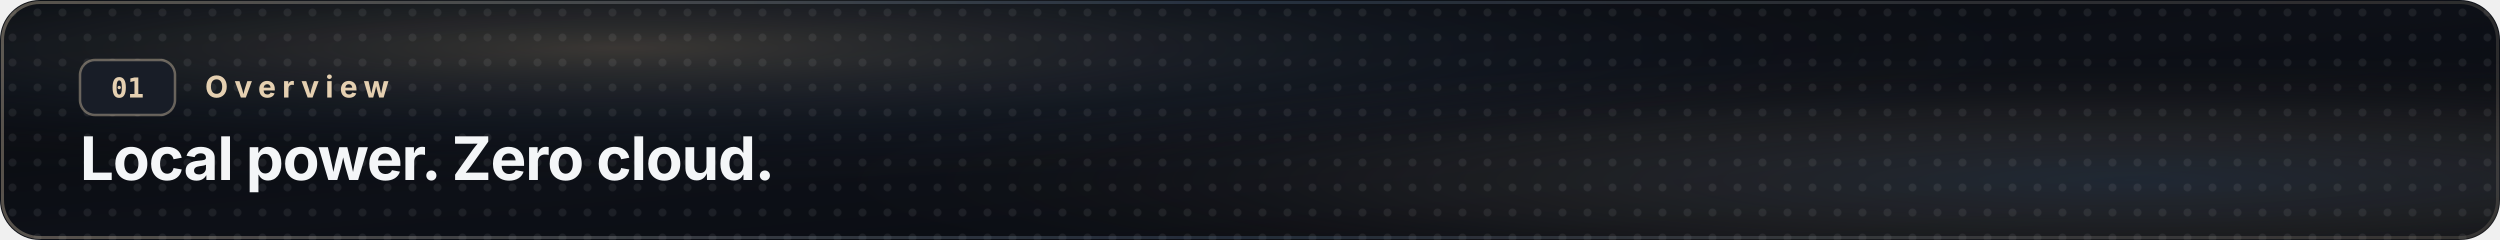
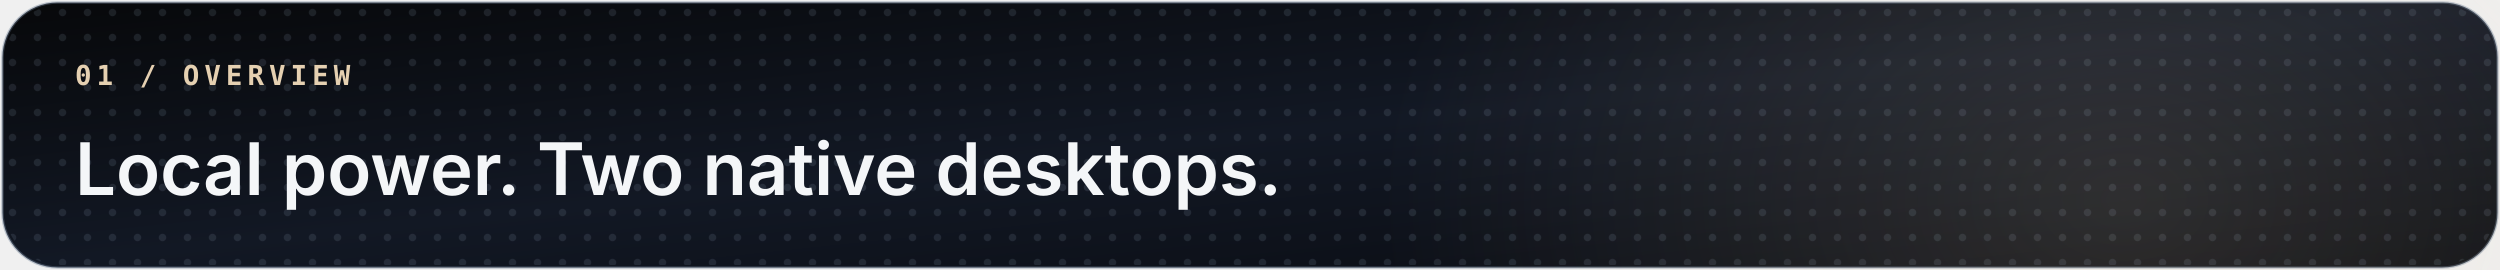
- <svg xmlns="http://www.w3.org/2000/svg" viewBox="0 0 1000 96" width="100%">
+ <svg xmlns="http://www.w3.org/2000/svg" viewBox="0 0 1000 108" width="1000" height="108" role="img" aria-labelledby="title">
  <defs>
-     <linearGradient id="bgGrad" x1="0%" y1="0%" x2="100%" y2="100%">
-       <stop offset="0%" stop-color="#07080A" />
-       <stop offset="50%" stop-color="#0D1017" />
-       <stop offset="100%" stop-color="#080A0F" />
+     <linearGradient id="bg" x2="1" y2="1">
+       <stop stop-color="#07080A" />
+       <stop offset=".5" stop-color="#121824" />
+       <stop offset="1" stop-color="#080A0F" />
    </linearGradient>
-     <radialGradient id="goldGlow" cx="25%" cy="20%" r="60%">
-       <stop offset="0%" stop-color="#E5D0B1" stop-opacity="0.22" />
-       <stop offset="50%" stop-color="#6482A6" stop-opacity="0.08" />
-       <stop offset="100%" stop-color="#07080A" stop-opacity="0" />
+     <radialGradient id="glow">
+       <stop stop-color="#E5D0B1" stop-opacity=".16" />
+       <stop offset="1" stop-color="#E5D0B1" stop-opacity="0" />
    </radialGradient>
-     <radialGradient id="blueGlow" cx="85%" cy="75%" r="55%">
-       <stop offset="0%" stop-color="#7494B8" stop-opacity="0.20" />
-       <stop offset="55%" stop-color="#E5D0B1" stop-opacity="0.06" />
-       <stop offset="100%" stop-color="#07080A" stop-opacity="0" />
-     </radialGradient>
-     <linearGradient id="borderGrad" x1="0%" y1="0%" x2="100%" y2="0%">
-       <stop offset="0%" stop-color="#E5D0B1" stop-opacity="0.35" />
-       <stop offset="50%" stop-color="#6482A6" stop-opacity="0.25" />
-       <stop offset="100%" stop-color="#E5D0B1" stop-opacity="0.15" />
-     </linearGradient>
-     <pattern id="dotMatrix" width="10" height="10" patternUnits="userSpaceOnUse">
-       <circle cx="5" cy="5" r="1.6" fill="#ffffff" fill-opacity="0.07" />
+     <pattern id="dots" width="10" height="10" patternUnits="userSpaceOnUse">
+       <circle cx="5" cy="5" r="1.5" fill="#A6BBD2" opacity=".13" />
    </pattern>
-     <pattern id="dotMatrixBright" width="10" height="10" patternUnits="userSpaceOnUse">
-       <circle cx="5" cy="5" r="2.1" fill="#E5D0B1" fill-opacity="0.16" />
-     </pattern>
-     <style>
-       .font-sans { font-family: -apple-system, BlinkMacSystemFont, 'SF Pro Display', 'Inter', 'Segoe UI', sans-serif; }
-       .font-mono { font-family: 'SF Mono', 'JetBrains Mono', 'Menlo', monospace; }
-       .kicker { font-size: 12px; font-weight: 700; fill: #E5D0B1; letter-spacing: 2.5px; text-transform: uppercase; }
-       .title { font-size: 24px; font-weight: 700; fill: #F4F6F8; letter-spacing: -0.4px; }
-       .subtitle { font-size: 15px; font-weight: 400; fill: #9BA6B2; }
-       .card-title { font-size: 16px; font-weight: 700; fill: #F4F6F8; }
-       .card-body { font-size: 13.5px; font-weight: 400; fill: #9BA6B2; }
-       .stat-num { font-size: 32px; font-weight: 800; fill: #E5D0B1; }
-       .stat-label { font-size: 12px; font-weight: 600; fill: #9BA6B2; letter-spacing: 0.8px; text-transform: uppercase; }
-       .pill { font-size: 11.5px; font-weight: 600; fill: #E5D0B1; }
-     </style>
+     <style>text{font-family:-apple-system,BlinkMacSystemFont,'Segoe UI',sans-serif} .mono{font-family:Menlo,Consolas,monospace;letter-spacing:2px} .gold{fill:#E5D0B1}.white{fill:#F4F6F8}.muted{fill:#B5C1D1}</style>
  </defs>
-   <rect width="1000" height="96" rx="16" fill="url(#bgGrad)" />
-   <rect width="1000" height="96" rx="16" fill="url(#goldGlow)" />
-   <rect width="1000" height="96" rx="16" fill="url(#blueGlow)" />
-   <rect width="1000" height="96" rx="16" fill="url(#dotMatrix)" />
-   <rect x="1" y="1" width="998" height="94" rx="15" fill="none" stroke="url(#borderGrad)" stroke-width="1.2" />
-   <g class="font-sans" transform="translate(32, 0)">
-     <rect x="0" y="24" width="38" height="22" rx="6" fill="#181D27" stroke="#E5D0B1" stroke-opacity="0.4" stroke-width="1" />
-     <text x="19" y="39" text-anchor="middle" class="font-mono" font-size="11" font-weight="700" fill="#E5D0B1">01</text>
-     <text x="50" y="39" class="kicker">Overview</text>
-     <text x="0" y="72" class="title">Local power. Zero cloud.</text>
-   </g>
+   <rect x="1" y="1" width="998" height="106" rx="22" fill="url(#bg)" stroke="#6E7F96" stroke-opacity=".4" />
+   <rect x="2" y="2" width="996" height="104" rx="22" fill="url(#dots)" />
+   <ellipse cx="850" cy="80" rx="300" ry="220" fill="url(#glow)" />
+   <text x="30" y="34" font-size="11" font-weight="700" class="mono gold">01 / OVERVIEW</text>
+   <text x="30" y="78" font-size="29" font-weight="600" class="white">Local power. Two native desktops.</text>
</svg>
